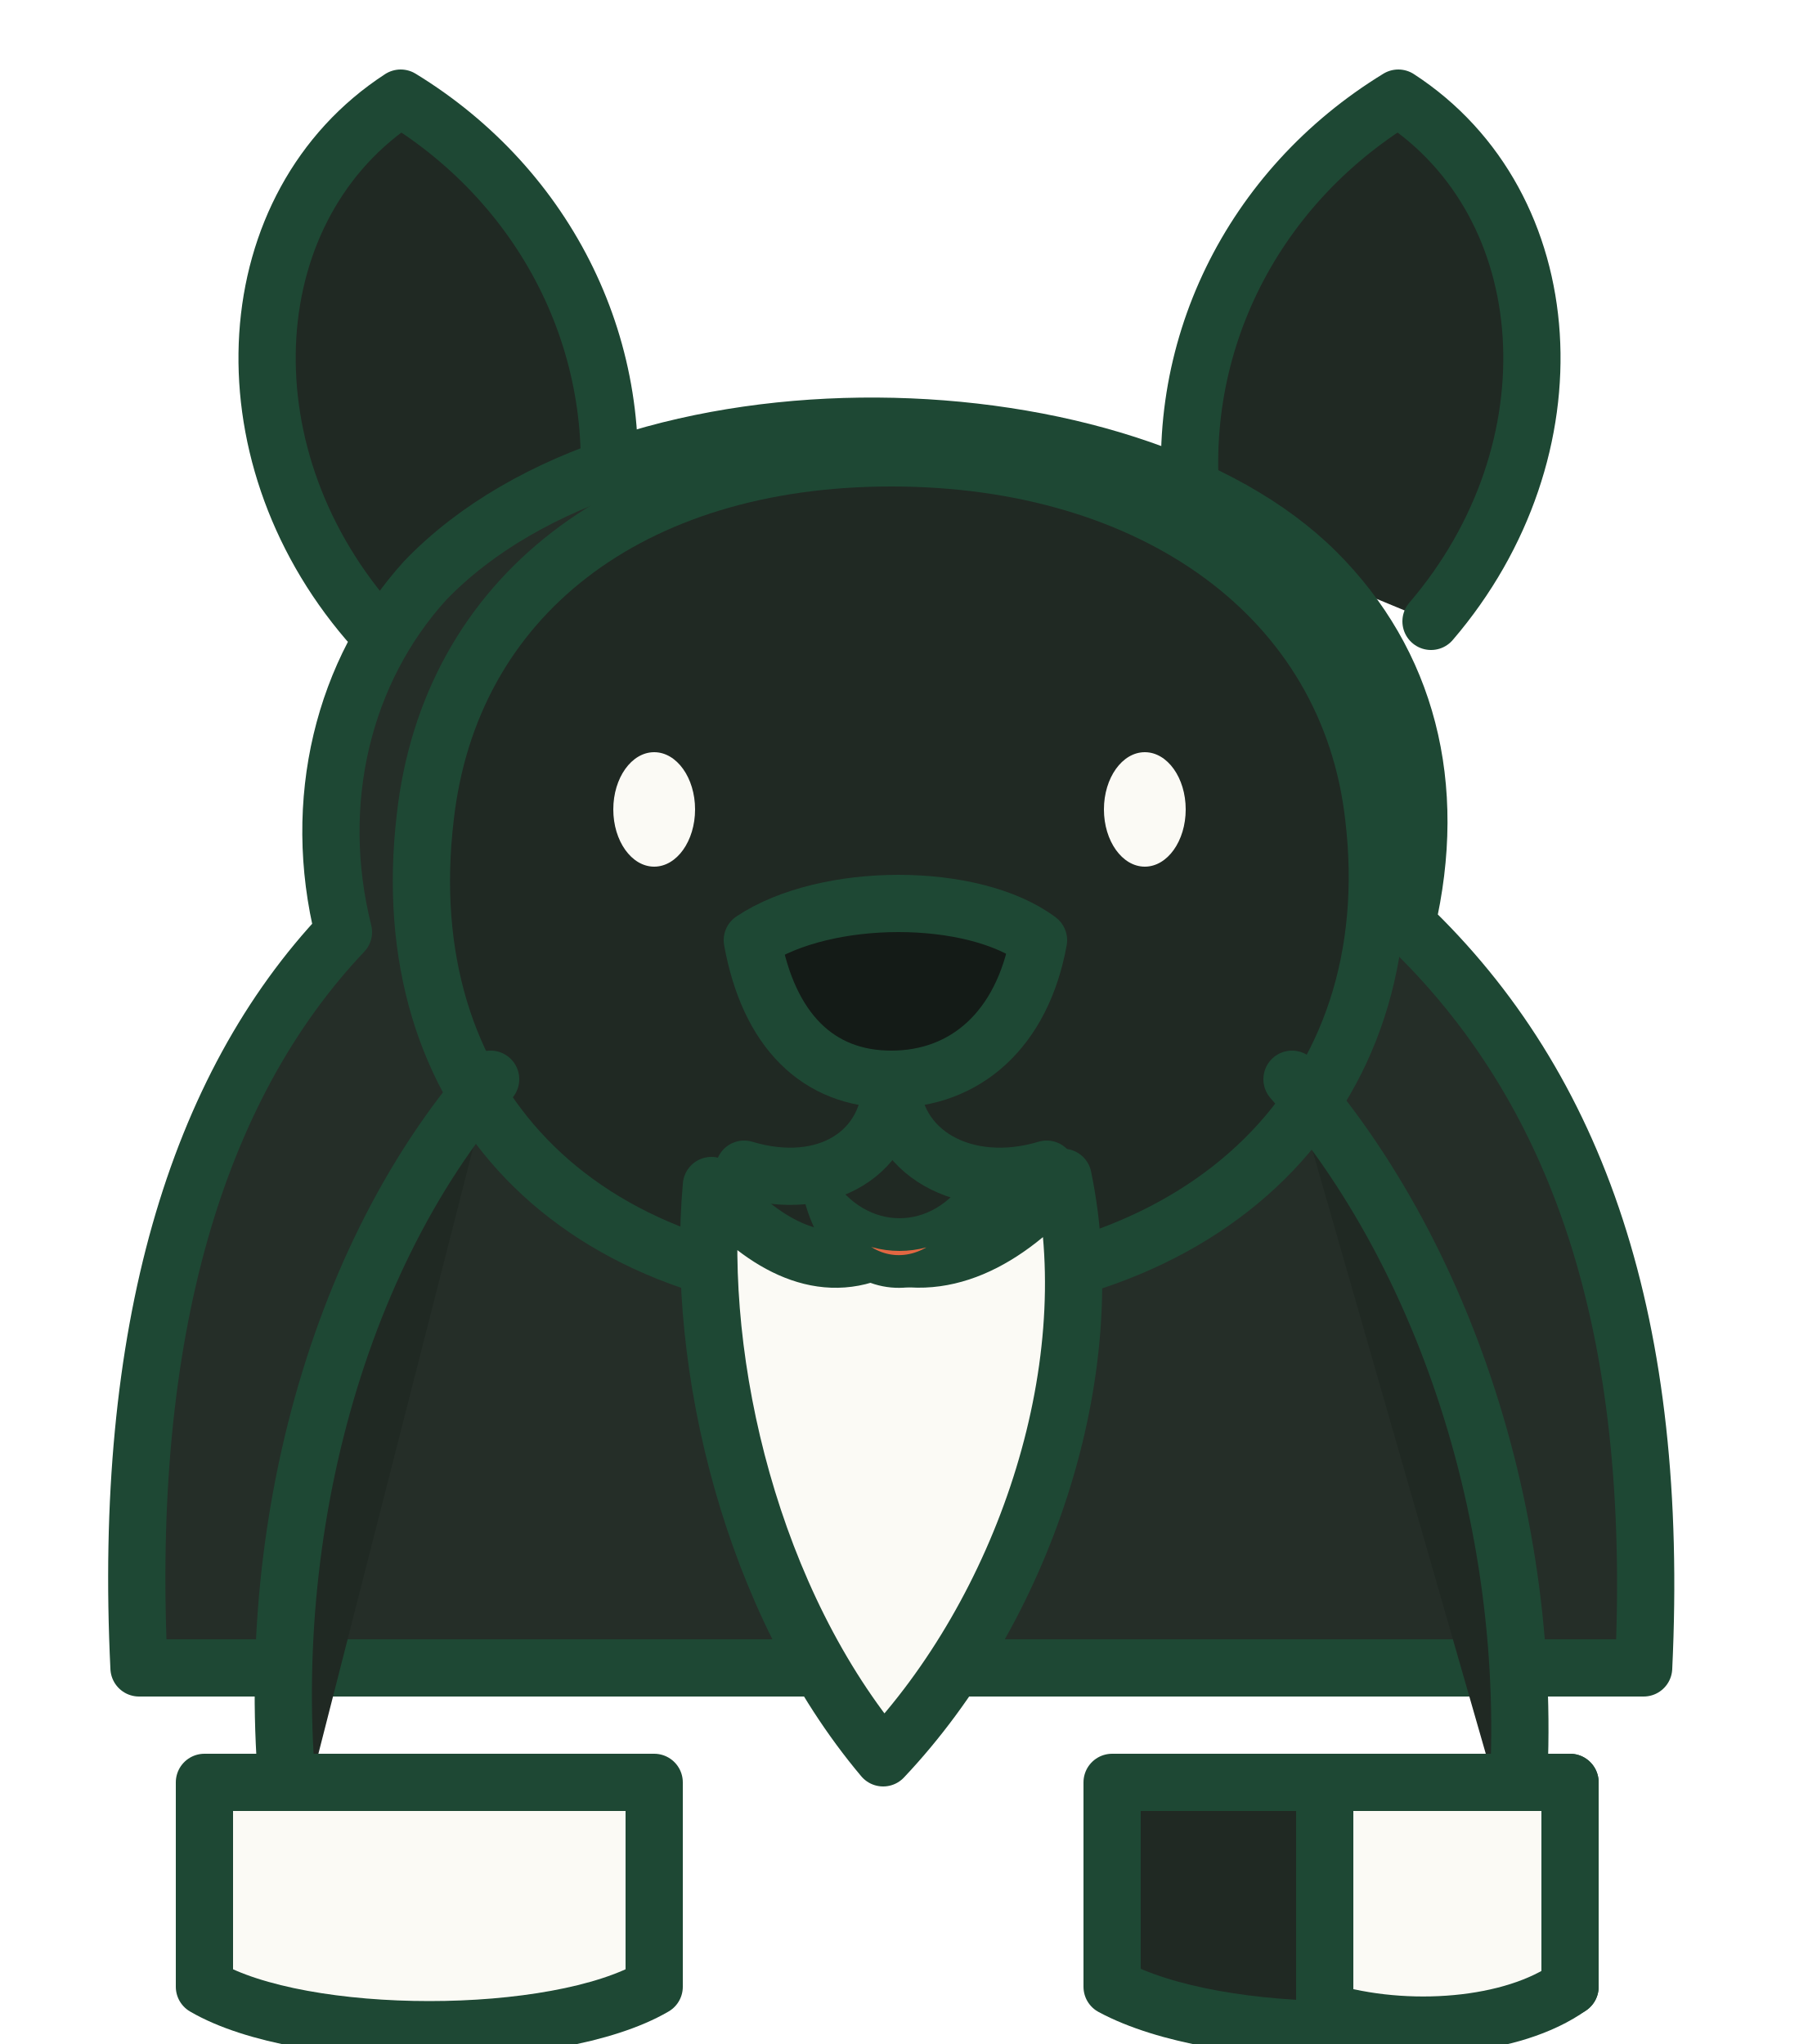
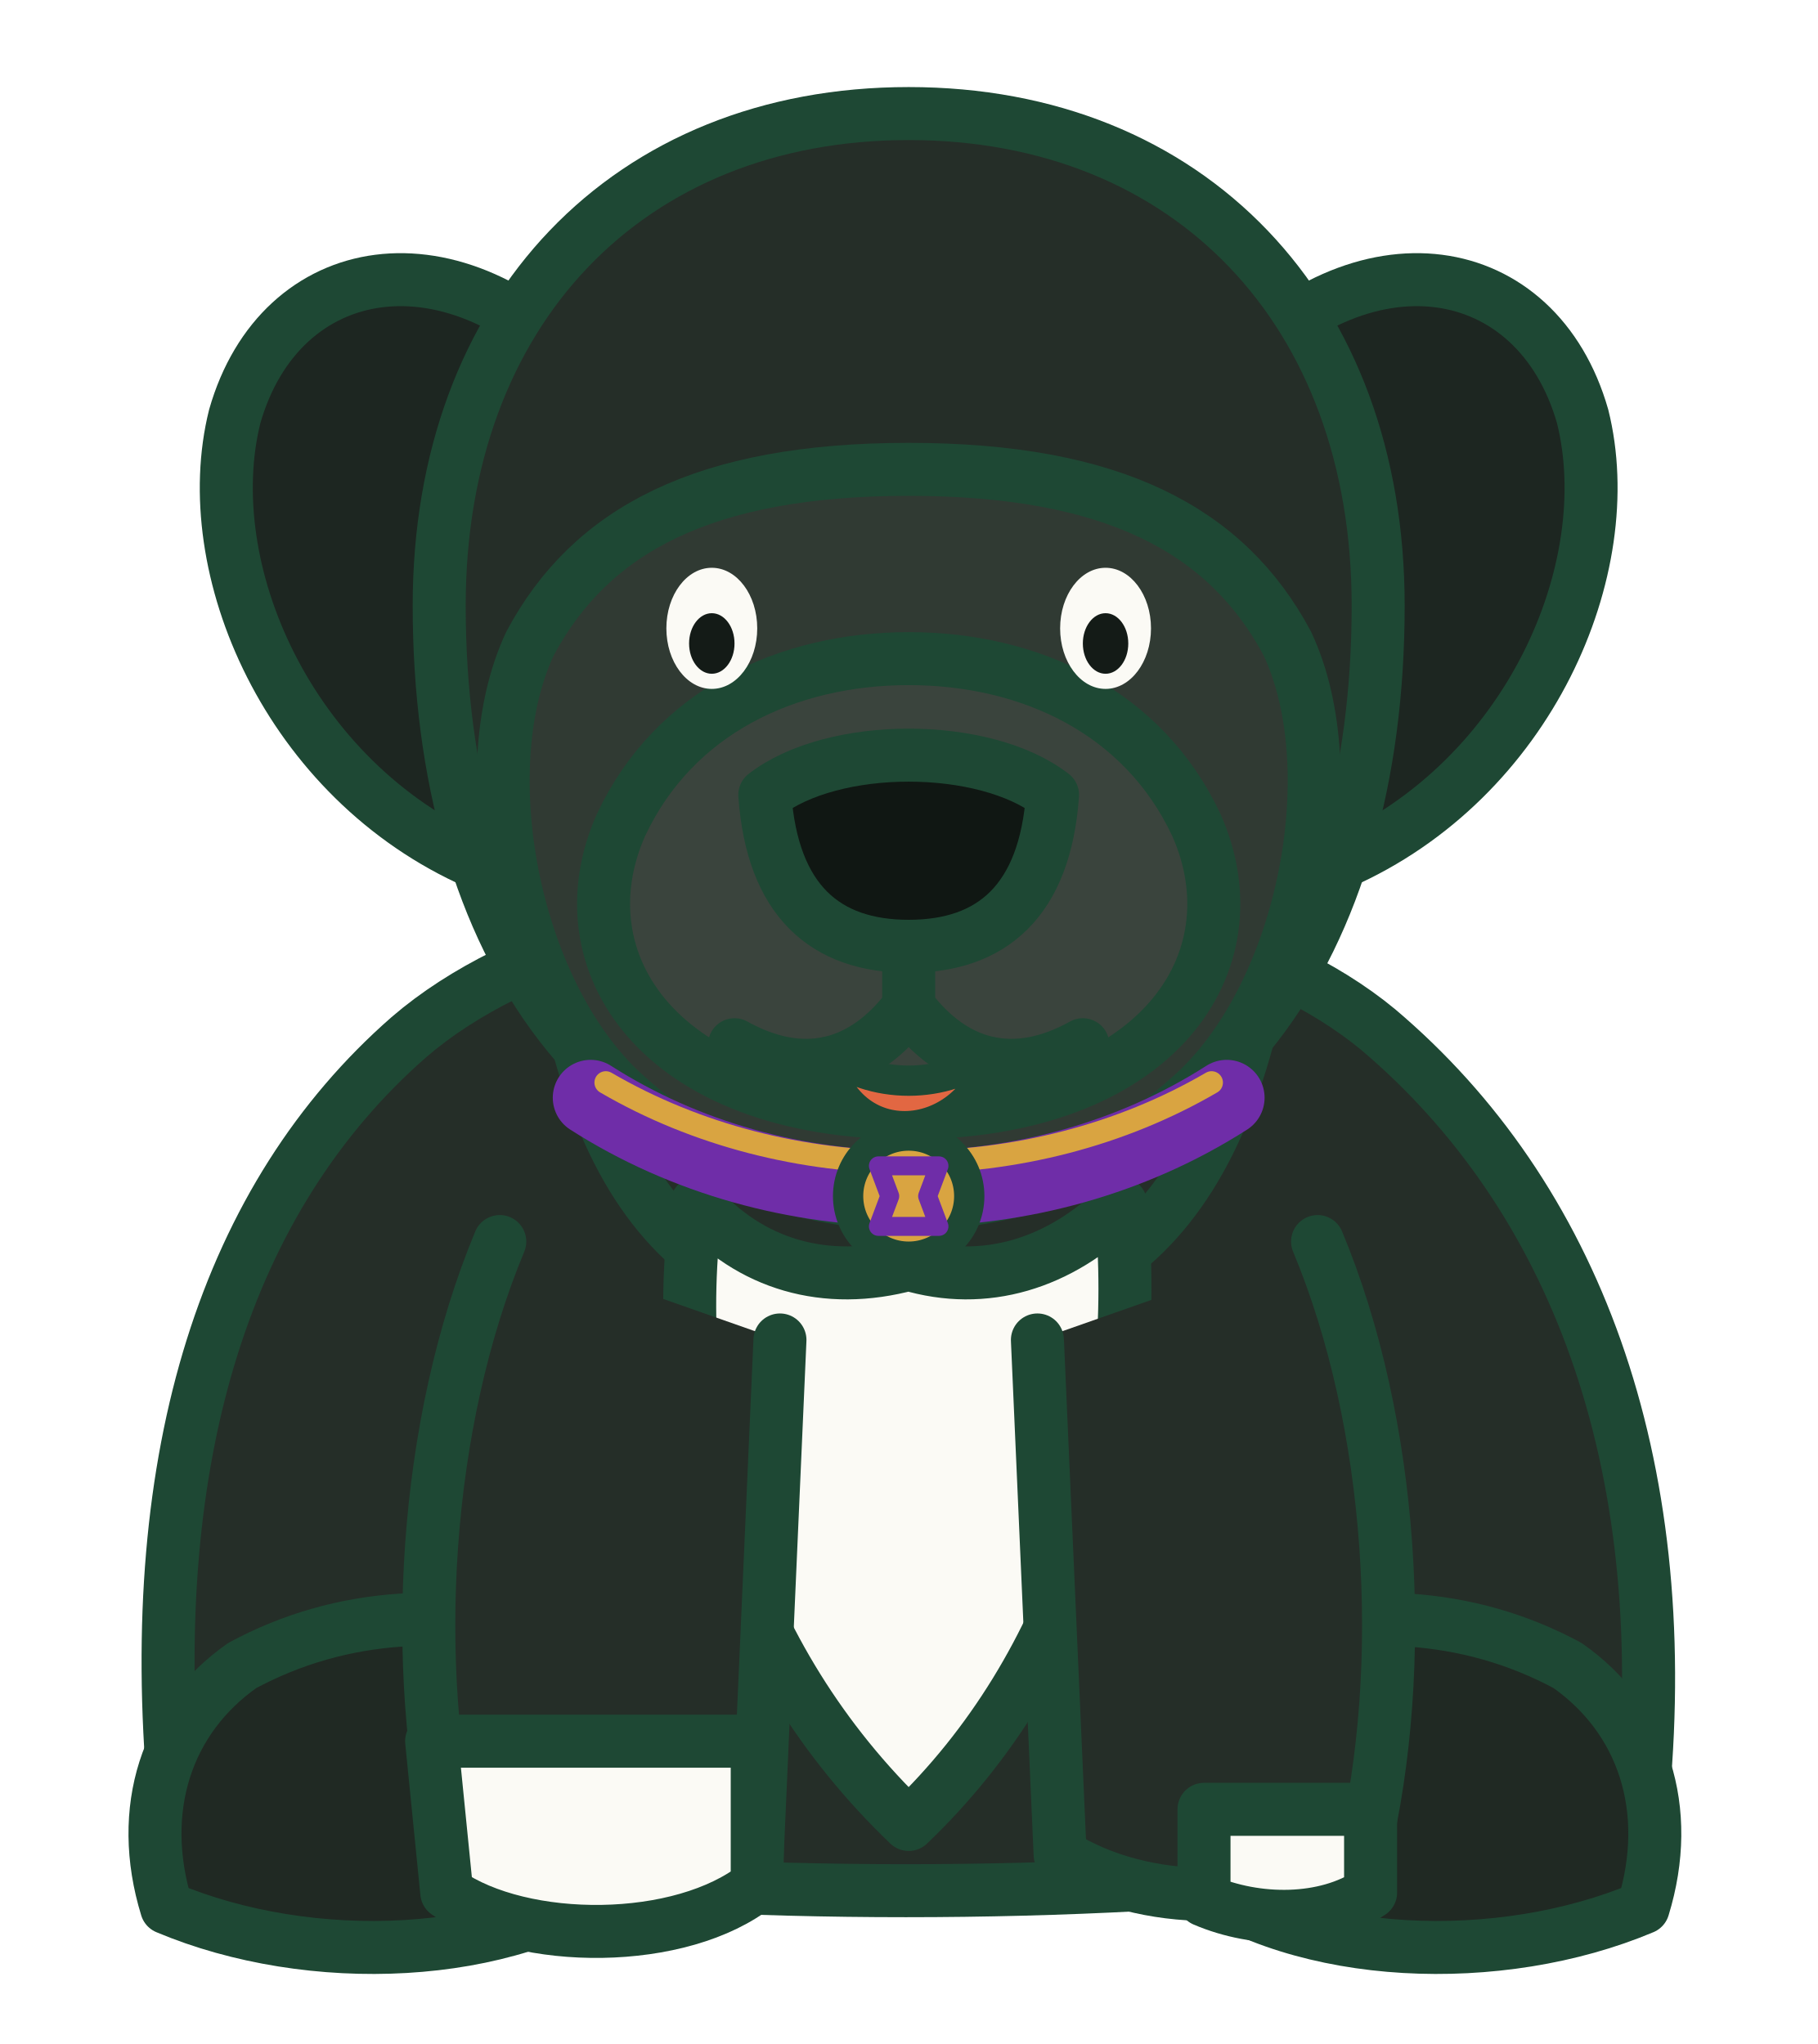
- <svg xmlns="http://www.w3.org/2000/svg" viewBox="0 0 220 250" role="img" aria-labelledby="title">
+ <svg xmlns="http://www.w3.org/2000/svg" viewBox="0 0 240 270" role="img" aria-labelledby="title">
  <g stroke="#1e4834" stroke-width="7" stroke-linecap="round" stroke-linejoin="round">
-     <path fill="#202923" d="M45 76C27 55 29 25 49 12c18 11 28 31 25 52m101 12c18-21 16-51-4-64-18 11-28 31-25 52" />
-     <path fill="#252e28" d="M52 71c-10 11-14 27-10 43-18 19-27 49-25 90h184c2-42-8-71-29-91 4-17 0-32-11-43-23-23-84-25-109 1z" />
-     <path fill="#202923" d="M52 100c-4 34 18 58 57 58s63-24 59-58c-3-27-27-44-59-44s-54 17-57 44z" />
-     <path fill="#fbfaf5" d="M87 145c-2 22 5 51 21 70 17-18 27-47 22-71-7 8-15 12-23 9-7 3-14-1-20-8z" />
-     <path fill="#202923" d="M36 226c-5-34 4-71 24-94m125 94c4-33-6-70-27-94" />
-     <path fill="#fbfaf5" d="M25 218h55v25c-12 7-43 7-55 0z" />
-     <path fill="#202923" d="M136 218h56v25c-13 7-43 7-56 0z" />
-     <path fill="#fbfaf5" d="M162 218h30v25c-7 5-20 6-30 3z" />
-     <ellipse cx="80" cy="99" rx="5" ry="7" fill="#fbfaf5" stroke="none" />
-     <ellipse cx="140" cy="99" rx="5" ry="7" fill="#fbfaf5" stroke="none" />
-     <path fill="#141b17" d="M92 115c9-6 27-6 35 0-2 11-9 17-18 17s-15-6-17-17z" />
-     <path fill="none" d="M109 132c0 9-8 14-18 11m18-11c0 9 9 14 19 11" />
-     <path fill="#e26742" d="M100 145c5 8 15 8 20 0-2 13-17 15-20 0z" stroke-width="4" />
+     <path fill="#252e28" d="M54 137c-24 21-35 55-31 100 28 17 165 17 194 0 4-44-9-79-35-101-29-24-99-24-128 1z" />
+     <path fill="#202923" d="M32 220c-10 7-14 19-10 32 19 8 45 7 60-4l-5-31c-17-5-32-4-45 3zm175 0c10 7 14 19 10 32-19 8-45 7-60-4l5-31c17-5 32-4 45 3z" />
+     <path fill="#252e28" d="M72 112c4 44 18 62 48 62s45-18 49-62z" />
+     <path fill="#1d2621" d="M78 50C60 30 37 34 31 55c-5 20 7 48 32 59 17-13 24-42 15-64zm84 0c18-20 41-16 47 5 5 20-7 48-32 59-17-13-24-42-15-64z" />
+     <path fill="#252e28" d="M58 80c0-39 25-65 62-65s62 26 62 65c0 45-22 77-62 77S58 125 58 80z" />
+     <path fill="#303a33" d="M70 85c8-15 23-23 50-23s42 8 50 23c8 17 2 47-13 60-10 9-23 14-37 14s-27-5-37-14C68 132 62 102 70 85z" />
+     <path fill="#3a443d" d="M82 109c7-15 22-22 38-22s31 7 38 22c8 18-5 38-38 38s-46-20-38-38z" />
+     <path fill="#101713" d="M101 105c9-7 29-7 38 0-1 14-8 20-19 20s-18-6-19-20z" />
+     <path fill="none" d="M120 125v8m0 0c-6 8-14 10-23 5m23-5c6 8 14 10 23 5" />
+     <path fill="#e26742" stroke-width="4" d="M109 139c6 5 16 5 22 0-3 12-19 14-22 0z" />
+     <path fill="#fbfaf5" d="M92 159c7 8 17 11 28 8 10 3 20 0 28-8 3 30-6 61-28 82-23-22-32-53-28-82z" />
+     <path fill="#252e28" d="M66 164c-10 24-12 56-6 81 12 7 29 7 40 0l3-68m71-13c10 24 12 56 6 81-12 7-29 7-40 0l-3-68" />
+     <path fill="#fbfaf5" d="M57 230h43v19c-10 8-31 8-41 1z" />
+     <path fill="#fbfaf5" d="M159 239h22v11c-6 4-15 4-22 1z" />
+     <ellipse cx="94" cy="83" rx="6" ry="8" fill="#fbfaf5" stroke="none" />
+     <ellipse cx="146" cy="83" rx="6" ry="8" fill="#fbfaf5" stroke="none" />
+     <ellipse cx="94" cy="85" rx="3" ry="4" fill="#141b17" stroke="none" />
+     <ellipse cx="146" cy="85" rx="3" ry="4" fill="#141b17" stroke="none" />
+     <path fill="none" stroke="#6f2da8" stroke-width="10" d="M78 145c25 16 59 16 84 0" />
+     <path fill="none" stroke="#d9a441" stroke-width="3" d="M80 143c24 14 56 14 80 0" />
+     <circle cx="120" cy="158" r="8" fill="#d9a441" stroke-width="4" />
+     <path fill="none" stroke="#6f2da8" stroke-width="2.5" d="M116 154h8l-1.5 4 1.5 4h-8l1.5-4z" />
  </g>
</svg>
